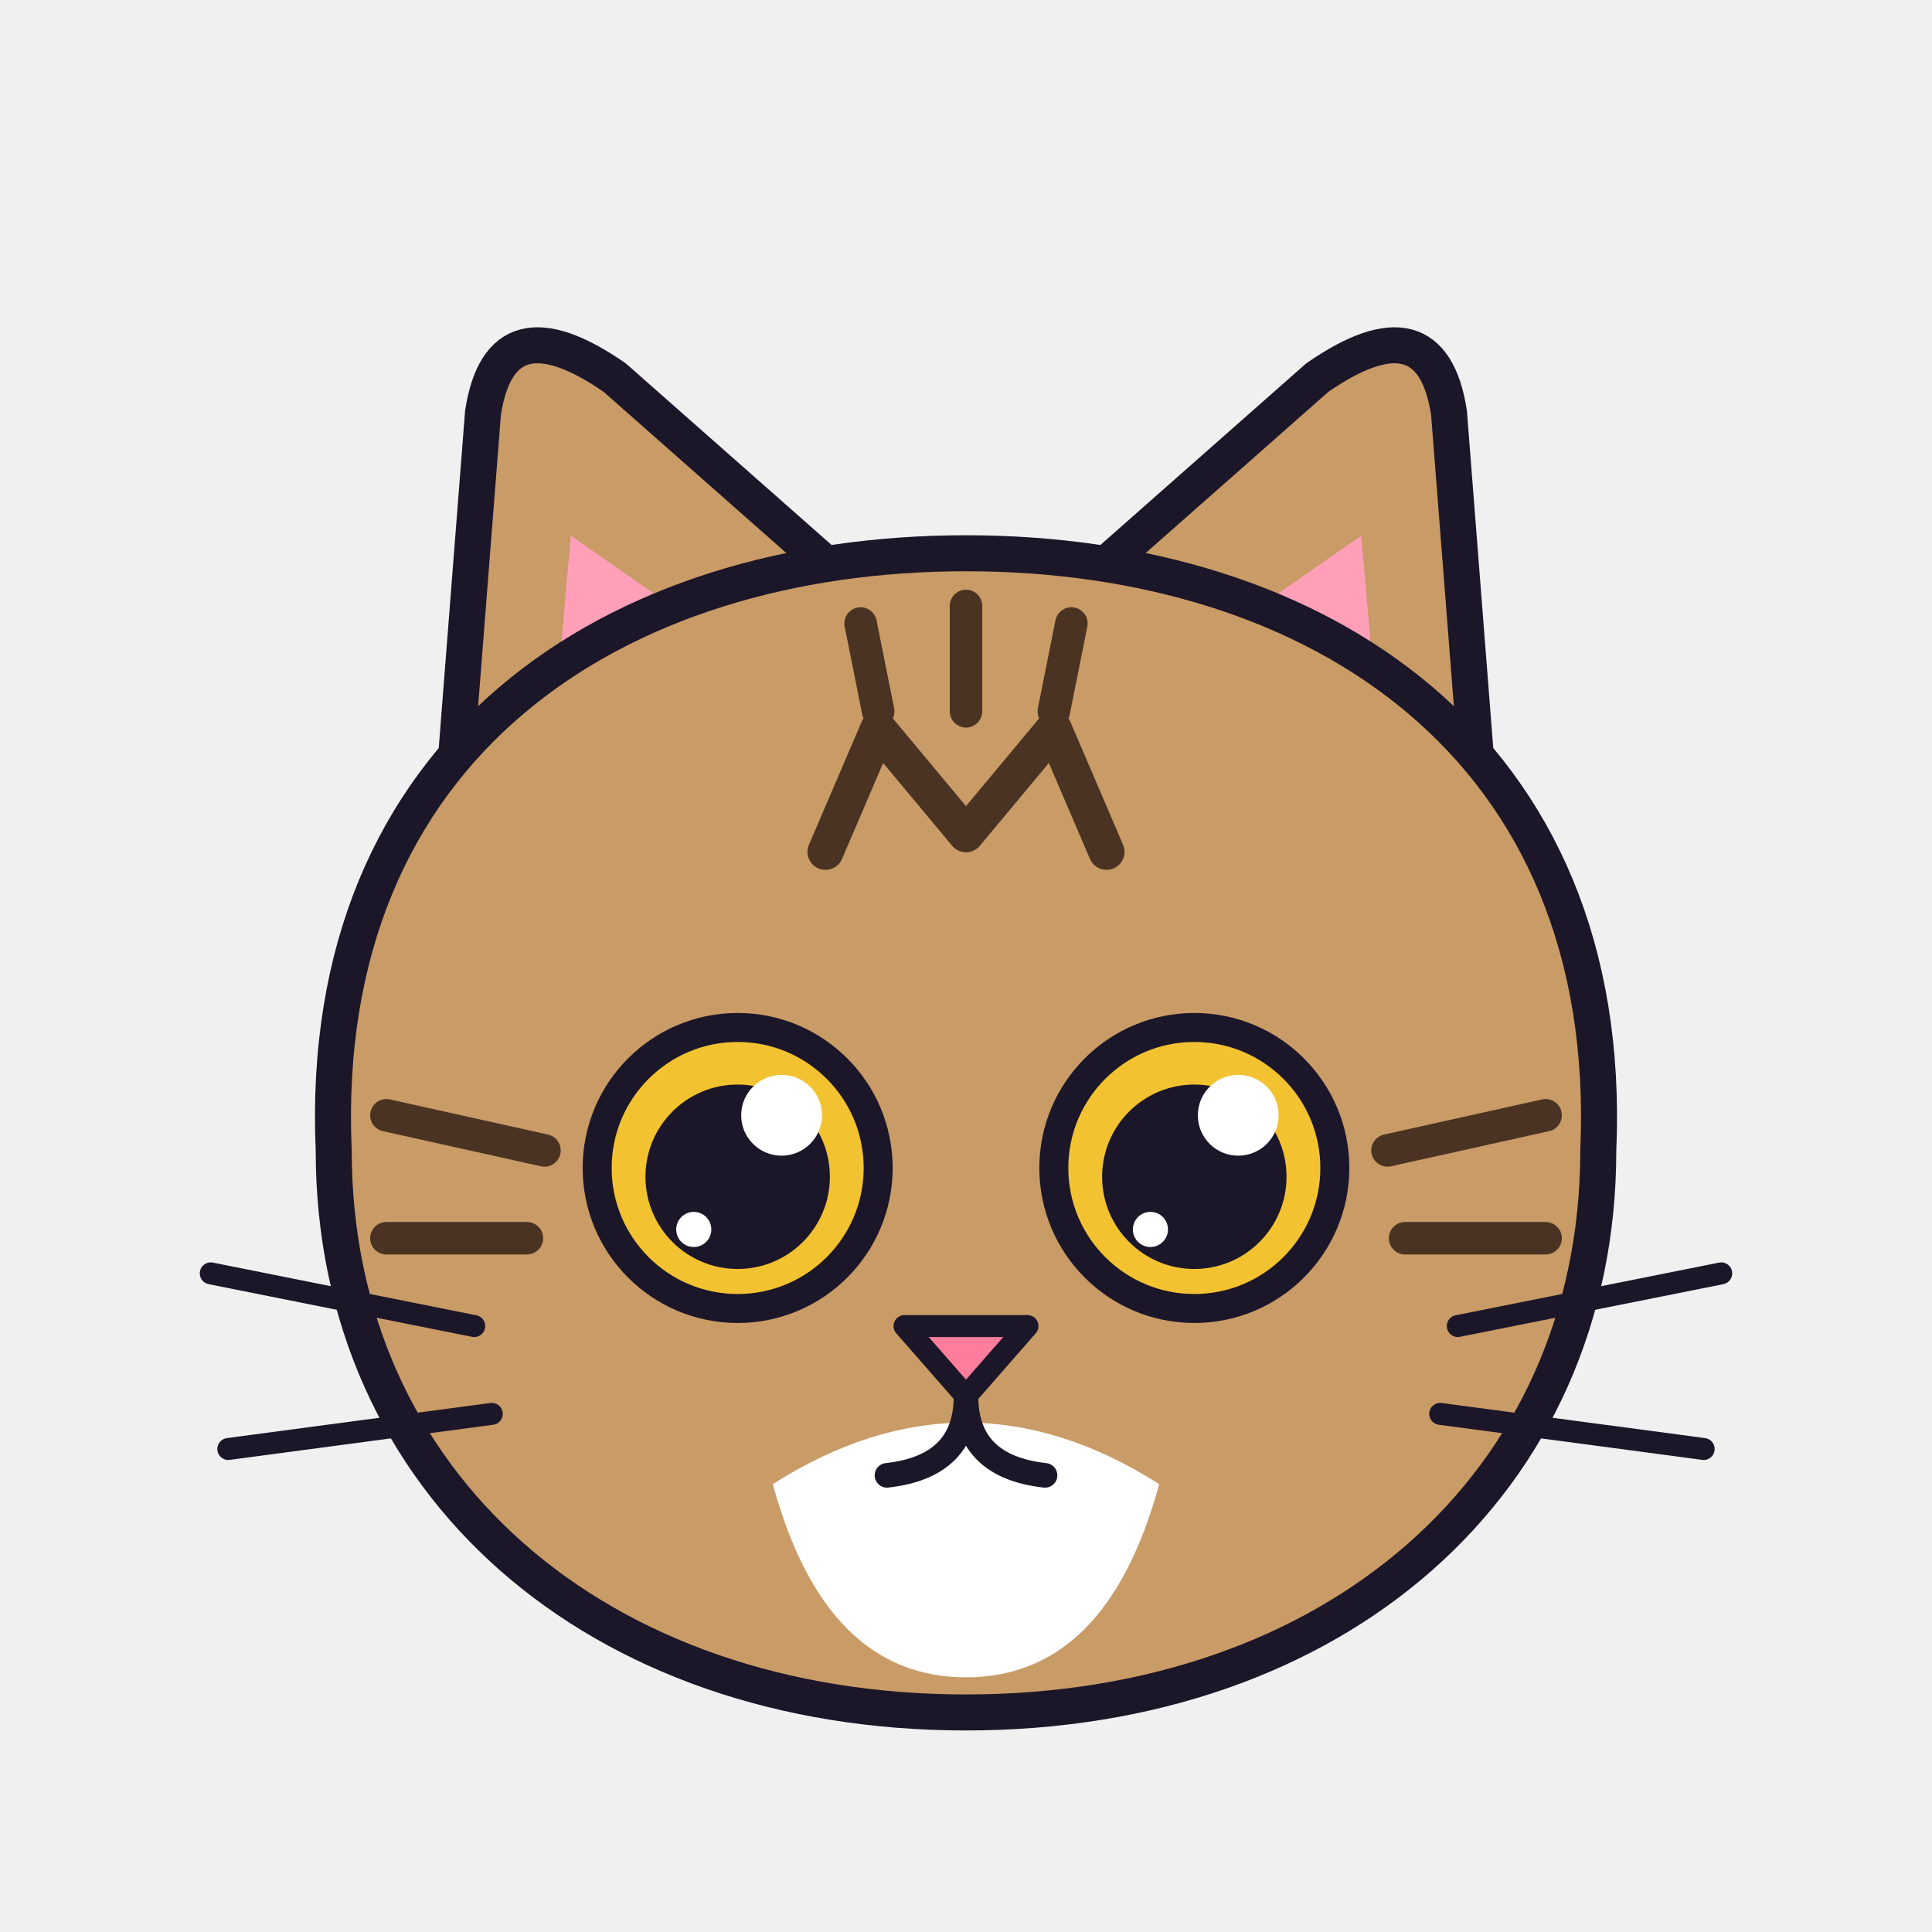
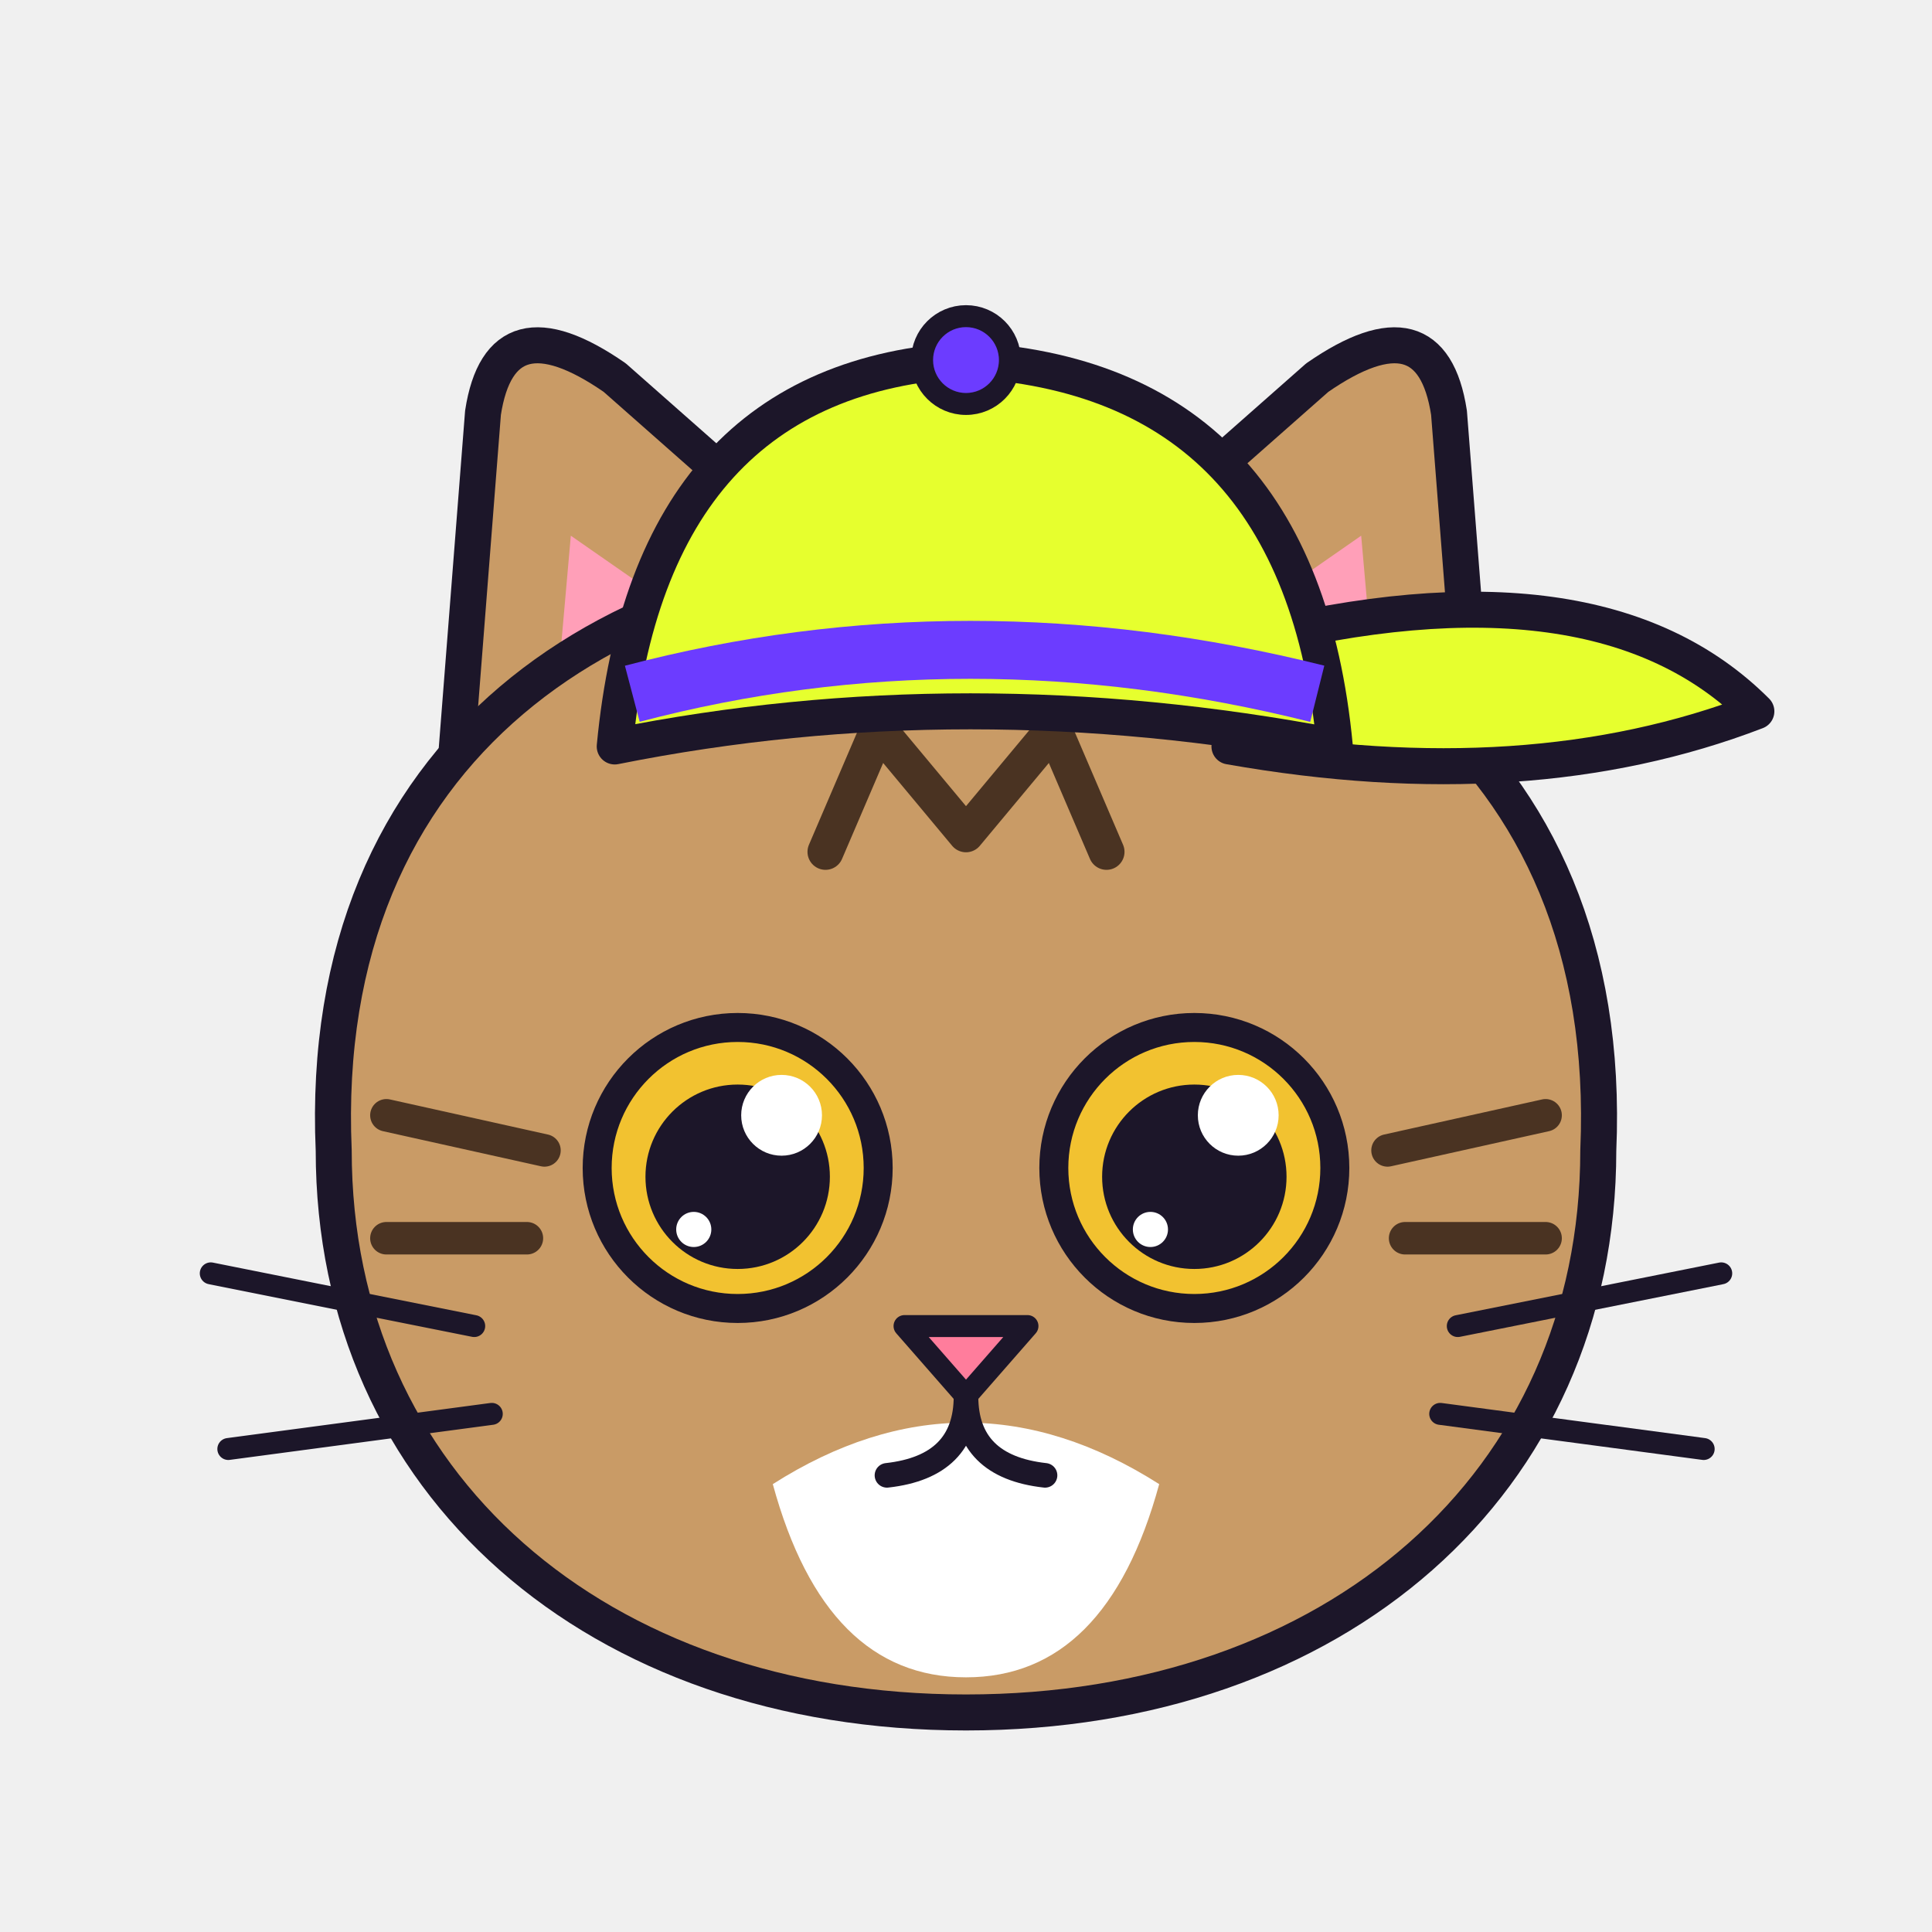
<svg xmlns="http://www.w3.org/2000/svg" width="64" height="64" viewBox="-10 -16 220 206" aria-hidden="true" style="overflow:visible">
  <g class="cface">
    <path class="ear-l" d="M40 88 L45 24 Q47 11 60 20 L94 50 Z" fill="#c99b66" stroke="#1c1629" stroke-width="4.1" stroke-linejoin="round" />
    <path class="ear-r" d="M160 88 L155 24 Q153 11 140 20 L106 50 Z" fill="#c99b66" stroke="#1c1629" stroke-width="4.1" stroke-linejoin="round" />
    <path d="M52 72 L55 38 L78 54 Z M148 72 L145 38 L122 54 Z" fill="#ff9fb8" />
    <path d="M28 108 C26 62 60 40 100 40 C140 40 174 62 172 108 C172 146 142 172 100 172 C58 172 28 146 28 108 Z" fill="#c99b66" stroke="#1c1629" stroke-width="4.1" stroke-linejoin="round" />
    <path d="M84 74 L90 60 L100 72 L110 60 L116 74" fill="none" stroke="#4a3322" stroke-width="4.1" stroke-linecap="round" stroke-linejoin="round" />
    <g fill="none" stroke="#4a3322" stroke-width="3.7" stroke-linecap="round">
      <path d="M34 104 L52 108 M34 118 L50 118 M166 104 L148 108 M166 118 L150 118" />
      <path d="M100 46 V58 M88 48 L90 58 M112 48 L110 58" />
    </g>
    <path d="M78 146 Q100 132 122 146 Q116 168 100 168 Q84 168 78 146 Z" fill="#ffffff" />
+     <g class="boss-cap">
+       <path d="M132 50 Q172 40 190 58 Q164 68 130 62 Z" fill="#e6ff2e" stroke="#1c1629" stroke-width="4.1" stroke-linejoin="round" />
+       <path d="M60 62 Q64 20 100 18 Q138 20 142 62 Q100 54 60 62 Z" fill="#e6ff2e" stroke="#1c1629" stroke-width="4.1" stroke-linejoin="round" />
+       <path d="M62 56 Q100 46 140 56" fill="none" stroke="#6c3cff" stroke-width="6.6" />
+       <circle cx="100" cy="18" r="5" fill="#6c3cff" stroke="#1c1629" stroke-width="2.5" />
+     </g>
    <g class="eyes">
      <circle cx="74" cy="110" r="16" fill="#f2c230" stroke="#1c1629" stroke-width="3.3" />
      <circle cx="74" cy="111" r="10.5" fill="#1c1629" />
      <circle cx="79" cy="104" r="4.6" fill="#fff" />
      <circle cx="69" cy="117" r="2" fill="#fff" />
      <circle cx="126" cy="110" r="16" fill="#f2c230" stroke="#1c1629" stroke-width="3.3" />
      <circle cx="126" cy="111" r="10.5" fill="#1c1629" />
      <circle cx="131" cy="104" r="4.6" fill="#fff" />
      <circle cx="121" cy="117" r="2" fill="#fff" />
    </g>
    <path d="M93 128 L107 128 L100 136 Z" fill="#ff7d9c" stroke="#1c1629" stroke-width="2.5" stroke-linejoin="round" />
    <path d="M100 136 Q100 144 91 145 M100 136 Q100 144 109 145" fill="none" stroke="#1c1629" stroke-width="2.8" stroke-linecap="round" />
    <path d="M44 128 L14 122 M46 138 L16 142 M156 128 L186 122 M154 138 L184 142" stroke="#1c1629" stroke-width="2.5" stroke-linecap="round" />
  </g>
</svg>
